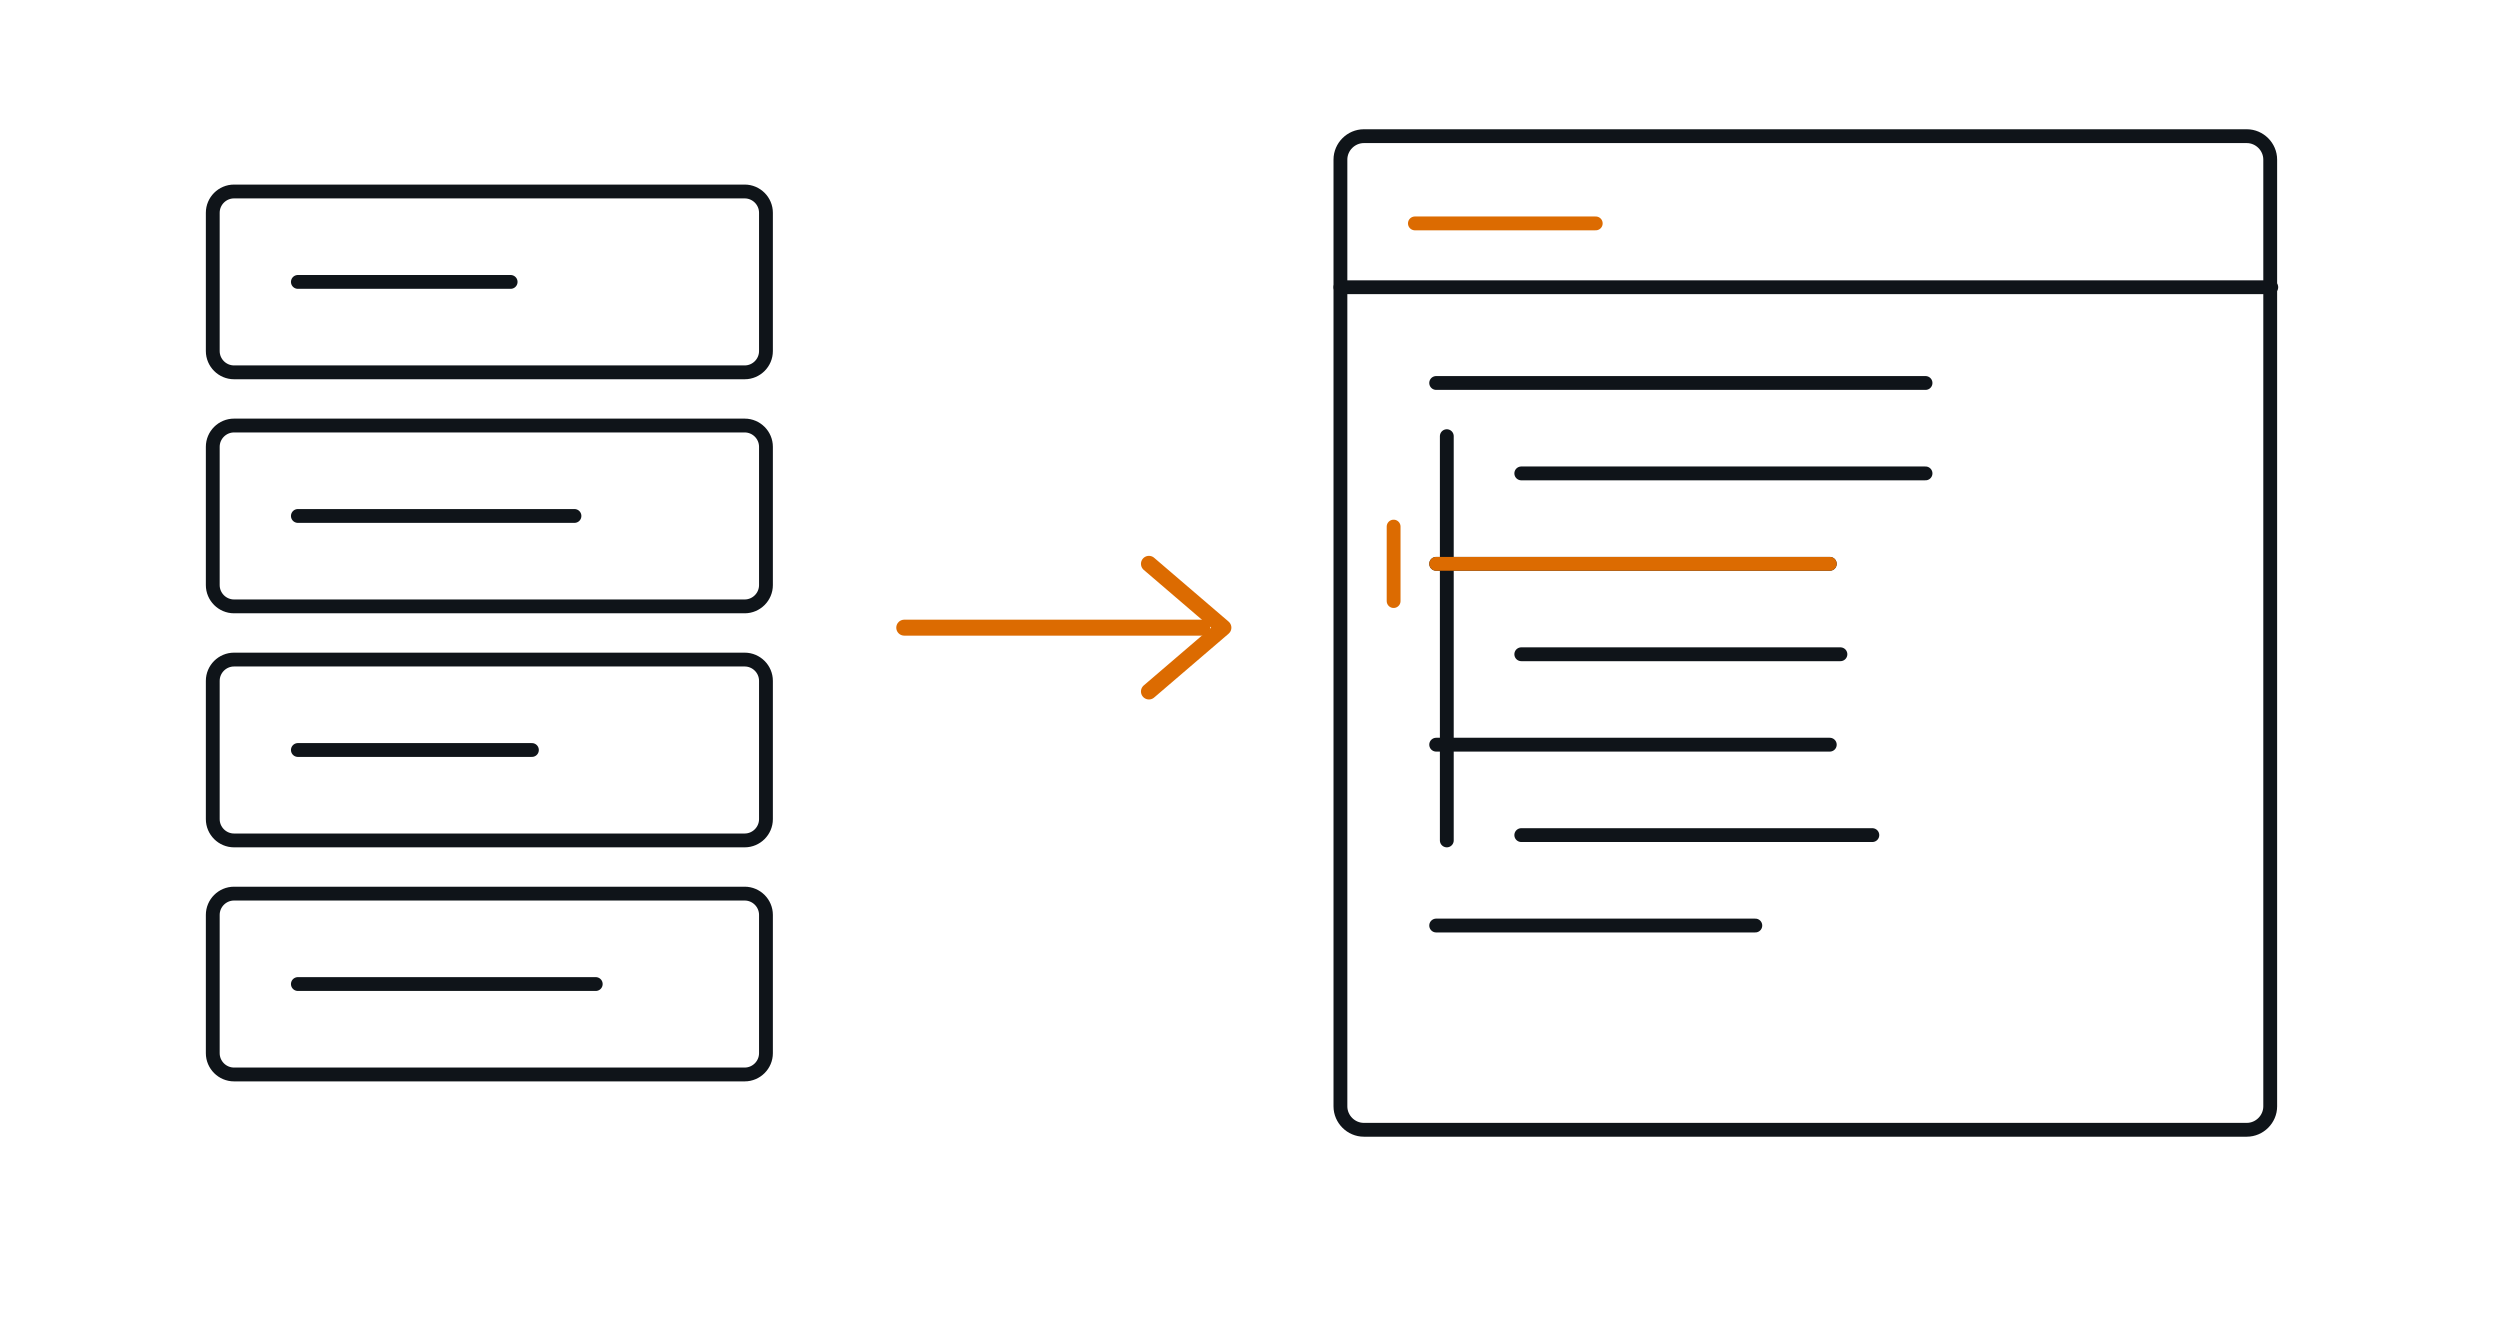
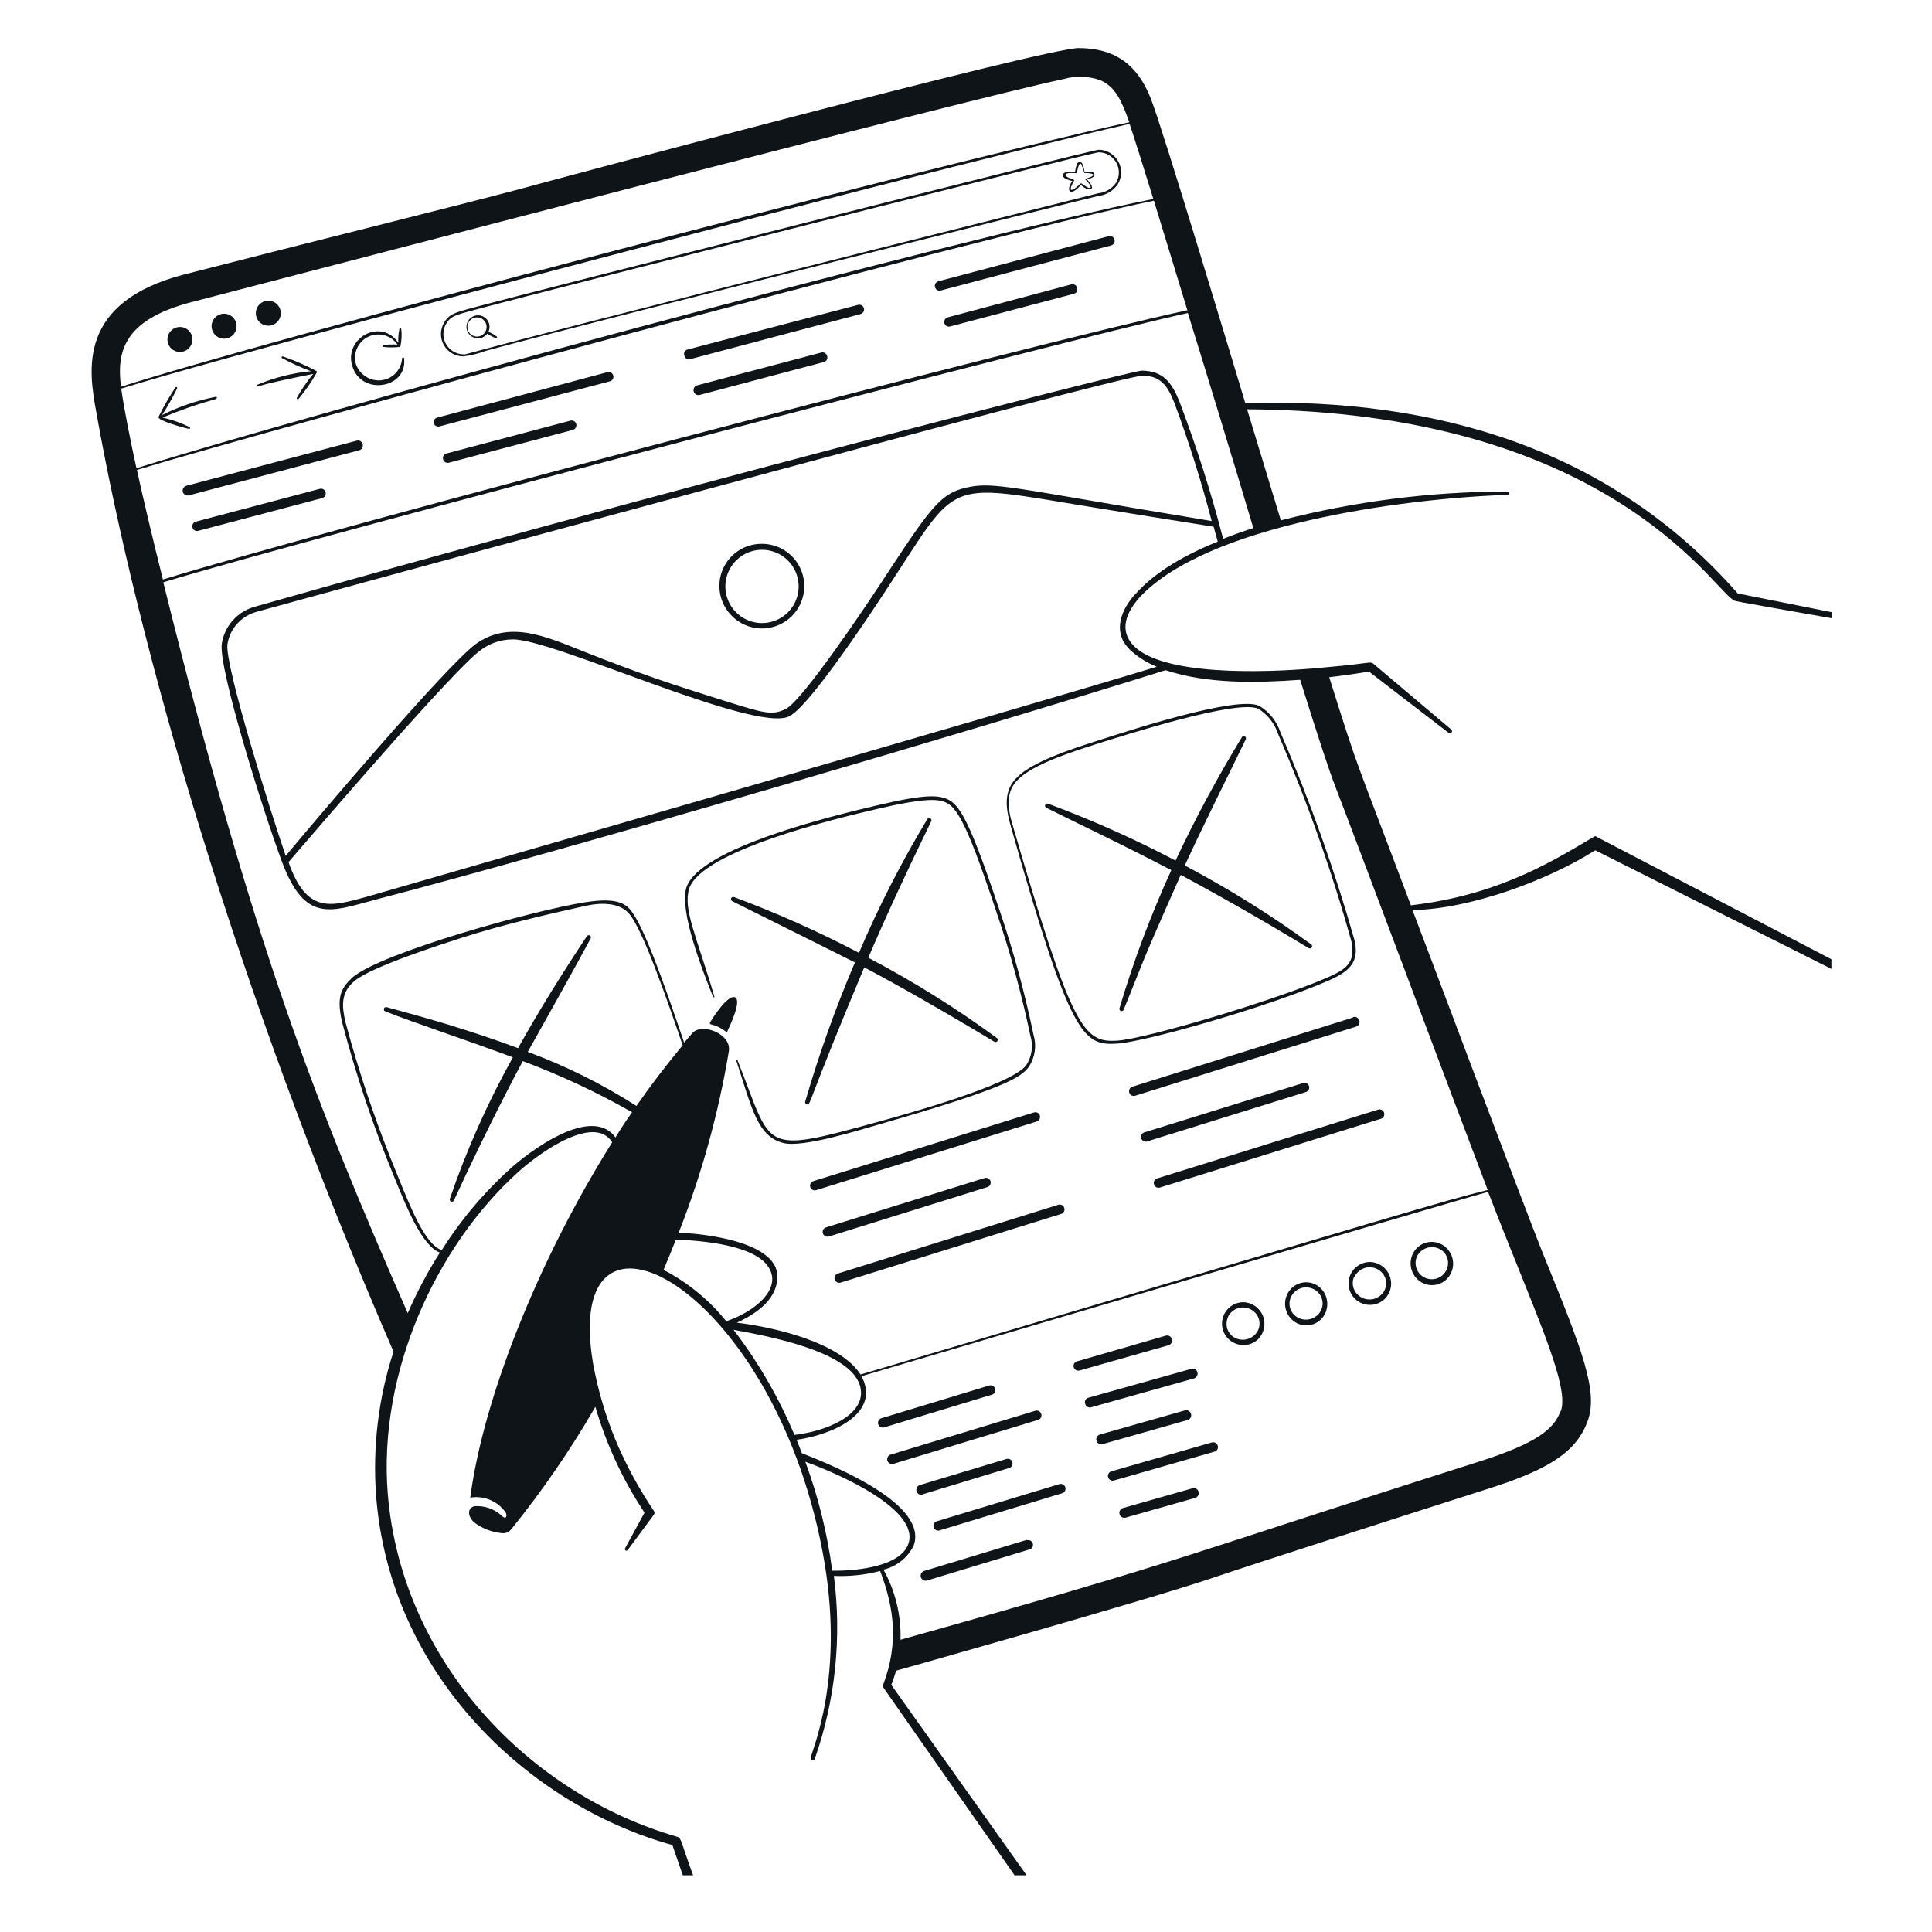
- <svg xmlns="http://www.w3.org/2000/svg" viewBox="0 0 470 250">
-   <g fill="none" stroke-linecap="round" stroke-linejoin="round">
-     <g stroke="#0f1419" stroke-width="2.6">
-       <path d="M40 40c0-2.2 1.8-4 4-4h96c2.2 0 4 1.8 4 4v26c0 2.2-1.8 4-4 4H44c-2.2 0-4-1.8-4-4Z" />
-       <path d="M40 84c0-2.2 1.8-4 4-4h96c2.2 0 4 1.8 4 4v26c0 2.2-1.8 4-4 4H44c-2.2 0-4-1.8-4-4Z" />
-       <path d="M40 128c0-2.2 1.8-4 4-4h96c2.2 0 4 1.8 4 4v26c0 2.2-1.8 4-4 4H44c-2.2 0-4-1.8-4-4Z" />
-       <path d="M40 172c0-2.2 1.8-4 4-4h96c2.2 0 4 1.8 4 4v26c0 2.2-1.8 4-4 4H44c-2.2 0-4-1.8-4-4Z" />
-       <path d="M56 53h40M56 97h52M56 141h44M56 185h56" />
-     </g>
-     <g stroke="#dc6b01" stroke-width="3">
-       <path d="M170 118h56" />
-       <path d="M216 106l14 12-14 12" />
-     </g>
-     <g stroke="#0f1419" stroke-width="2.6">
-       <path d="M252 30c0-2.4 2-4.4 4.4-4.4h166c2.4 0 4.4 2 4.4 4.4v178c0 2.4-2 4.4-4.4 4.4h-166c-2.4 0-4.4-2-4.4-4.4Z" />
-       <path d="M252 54h175" />
-       <path d="M270 72h92M270 106h74M270 140h74M270 174h60" />
-       <path d="M286 89h76M286 123h60M286 157h66" />
-       <path d="M272 82v76" />
-     </g>
-     <g stroke="#dc6b01" stroke-width="2.6">
-       <path d="M266 42h34" />
-       <path d="M270 106h74" />
-       <path d="M262 99v14" />
-     </g>
-   </g>
+ <svg xmlns="http://www.w3.org/2000/svg" width="154" height="154" viewBox="0 0 154 154" fill="none">
+   <path d="M138.125 47.802C138.224 47.917 137.649 47.802 146.013 49.281V48.798L138.516 47.304C128.482 35.859 114.592 31.681 99.261 32.126C98.111 28.293 92.707 10.364 91.741 7.88C90.668 5.12 88.835 3.833 85.976 3.833C83.286 3.833 43.816 14.411 41.516 15.047C37.155 16.22 23.671 19.562 14.687 21.877C6.132 24.092 7.075 29.55 7.666 32.808C10.962 51.359 18.78 78.732 31.367 107.738C30.174 111.408 29.701 115.273 29.972 119.122C31.03 133.517 42.153 143.897 53.597 147.07L54.425 149.477H55.245C54.241 146.725 54.31 146.503 53.988 146.411C42.16 143.015 31.996 132.421 30.907 119.045C30.141 109.409 34.74 99.383 41.279 93.442C43.233 91.679 47.411 88.843 48.799 91.051C42.758 100.686 38.489 111.678 37.484 119.375C38.012 119.286 38.553 119.347 39.047 119.55C39.542 119.754 39.969 120.091 40.282 120.524C40.451 120.754 40.382 121.207 39.999 120.823C39.711 120.557 39.373 120.352 39.004 120.22C38.635 120.088 38.243 120.033 37.852 120.057C37.78 120.065 37.711 120.088 37.647 120.123C37.584 120.159 37.529 120.207 37.484 120.264C37.247 120.593 37.484 121.084 37.799 121.352C38.452 121.844 39.23 122.142 40.045 122.211C40.175 122.221 40.305 122.2 40.425 122.149C40.545 122.099 40.651 122.02 40.734 121.92C43.226 118.839 45.474 115.568 47.457 112.138C48.327 115.132 49.648 117.975 51.374 120.57L49.826 123.414C49.817 123.428 49.812 123.444 49.809 123.46C49.806 123.477 49.807 123.493 49.811 123.509C49.815 123.525 49.822 123.54 49.832 123.554C49.842 123.567 49.854 123.578 49.868 123.587C49.882 123.595 49.898 123.601 49.914 123.604C49.93 123.606 49.947 123.605 49.963 123.601C49.979 123.598 49.994 123.59 50.007 123.581C50.021 123.571 50.032 123.559 50.04 123.545L52.126 120.731C52.154 120.688 52.168 120.637 52.168 120.586C52.168 120.534 52.154 120.483 52.126 120.44C50.921 118.657 49.894 116.759 49.059 114.775C48.253 112.814 47.654 110.774 47.273 108.689C44.721 93.573 61.5 102.373 65.548 123.591C67.495 133.709 64.613 139.688 64.613 140.179C64.616 140.216 64.632 140.251 64.657 140.278C64.682 140.306 64.716 140.324 64.753 140.33C64.79 140.336 64.827 140.33 64.86 140.312C64.893 140.295 64.919 140.266 64.934 140.232C66.586 135.548 67.111 130.54 66.468 125.614C67.709 125.669 68.952 125.537 70.155 125.223C71.328 128.29 71.596 131.057 70.423 134.223C70.397 134.27 70.384 134.322 70.384 134.376C70.384 134.43 70.397 134.482 70.423 134.529L80.871 149.477H81.829L71.044 134.299C71.191 133.931 71.319 133.554 71.427 133.172C71.427 133.172 91.358 127.569 96.608 125.791C99.989 124.641 113.894 120.172 118.624 118.669C123.576 117.098 125.653 115.687 126.542 113.304C127.431 110.92 126.105 107.585 123.077 100.142C121.475 96.194 113.112 73.857 112.591 72.546C117.19 72.462 123.384 70.17 127.155 67.778L145.982 77.23V76.463L127.148 66.644C124.265 68.315 119.766 71.327 112.461 72.163C107.815 59.798 108.482 62.029 105.953 53.98C107.01 53.858 108.076 53.704 109.126 53.536L115.465 58.411C115.5 58.439 115.545 58.453 115.589 58.449C115.634 58.444 115.675 58.422 115.703 58.388C115.732 58.353 115.745 58.309 115.741 58.264C115.737 58.22 115.715 58.179 115.68 58.15L109.456 52.892C109.218 52.7 109.141 52.892 105.746 53.183C102.051 53.559 93.688 54.011 90.729 51.795C89.196 50.6 89.525 49.09 90.836 47.618C96.202 41.838 111.755 39.738 120.118 39.446C120.139 39.451 120.16 39.452 120.18 39.447C120.201 39.443 120.22 39.434 120.236 39.421C120.253 39.408 120.266 39.391 120.275 39.373C120.284 39.354 120.289 39.333 120.289 39.312C120.289 39.291 120.284 39.271 120.275 39.252C120.266 39.233 120.253 39.217 120.236 39.204C120.22 39.191 120.201 39.182 120.18 39.178C120.16 39.173 120.139 39.173 120.118 39.178C114.039 39.185 107.984 39.958 102.097 41.478C101.208 38.565 100.295 35.568 99.406 32.624C127.776 32.793 136.354 46.667 138.125 47.802ZM15.285 24.077C24.721 21.64 77.613 7.78 84.781 6.301C85.745 6.022 86.773 6.056 87.716 6.4C88.904 6.906 89.41 8.041 90.016 9.743C73.75 13.284 20.697 27.258 9.643 30.83C9.306 28.102 9.774 25.503 15.285 24.077ZM9.666 30.976C17.064 28.676 42.275 22.038 49.803 20.068C80.396 12.004 90.024 9.881 90.039 9.873C90.476 11.184 91.135 13.269 91.932 15.86C76.808 18.849 24.476 33.038 10.877 37.323C10.486 35.545 9.873 32.555 9.666 30.991V30.976ZM10.916 37.461C20.95 34.395 77.843 18.888 91.978 15.998C92.745 18.52 93.672 21.517 94.646 24.729C82.956 27.228 25.779 42.252 12.985 46.192C12.134 42.796 11.429 39.791 10.916 37.476V37.461ZM49.059 90.667C47.35 88.306 43.118 91.051 40.888 92.967C38.69 94.917 36.778 97.167 35.208 99.651C33.928 99.191 32.854 96.585 31.705 93.734C30.047 89.741 28.654 85.644 27.535 81.469C27.228 80.127 27.182 79.092 28.255 78.195C29.566 77.076 35.154 75.283 36.802 74.754C39.945 73.742 43.486 72.914 46.698 72.201C47.971 71.925 49.328 71.956 50.086 72.768C51.213 73.949 53.26 79.943 54.417 83.316C53.145 84.849 51.911 86.451 50.73 88.153C48.006 86.41 45.102 84.966 42.068 83.845C42.835 82.496 46.07 76.693 47.082 74.807C47.105 74.767 47.111 74.718 47.099 74.673C47.087 74.628 47.057 74.589 47.016 74.566C46.976 74.543 46.928 74.536 46.882 74.549C46.837 74.561 46.798 74.59 46.775 74.631C44.652 77.828 42.904 80.664 41.294 83.546C37.5 82.143 34.395 81.246 30.831 80.281C30.786 80.265 30.737 80.268 30.695 80.289C30.652 80.31 30.62 80.347 30.605 80.392C30.589 80.436 30.593 80.485 30.613 80.528C30.634 80.57 30.671 80.603 30.716 80.618C33.161 81.584 37.492 83.002 40.88 84.282C38.87 87.888 37.187 91.667 35.852 95.573C35.843 95.614 35.849 95.656 35.868 95.693C35.888 95.729 35.919 95.758 35.958 95.774C35.996 95.789 36.039 95.791 36.078 95.778C36.118 95.765 36.152 95.739 36.174 95.704C38.971 89.632 41.309 85.255 41.67 84.581C44.68 85.704 47.595 87.067 50.385 88.659C49.925 89.287 49.481 89.97 49.059 90.667ZM52.892 101.223C53.229 100.418 53.559 99.613 53.873 98.808C55.974 98.892 60.128 99.23 61.263 101.008C62.397 102.786 60.029 104.619 57.89 105.316C56.526 103.62 54.824 102.226 52.892 101.223ZM58.442 105.991C61.332 106.527 68.1 107.769 68.599 110.674C68.997 112.867 65.701 114.116 63.325 114.377C62.069 111.385 60.436 108.567 58.465 105.991H58.442ZM66.337 125.2C65.949 122.234 65.229 119.321 64.191 116.515C66.951 117.504 73.336 120.348 72.408 123.054C71.811 124.825 68.399 125.231 66.36 125.2H66.337ZM124.388 112.491C123.882 113.855 122.617 115.005 117.911 116.5C94.102 124.058 95.489 124.074 71.78 130.704C71.838 128.753 71.369 126.823 70.423 125.116C70.944 124.993 71.432 124.755 71.849 124.419C72.267 124.084 72.605 123.659 72.838 123.177C73.942 120.003 67.027 117.044 63.923 115.841C63.608 115.013 63.547 114.898 63.493 114.768C66.123 114.392 69.411 112.997 68.997 110.613C68.942 110.291 68.827 109.982 68.66 109.701C68.66 109.701 116.623 95.512 118.616 95.006C122.234 104.389 125.17 110.437 124.411 112.491H124.388ZM90.507 47.334C88.506 49.58 89.533 50.998 89.525 51.098C89.764 51.498 90.079 51.847 90.453 52.125C90.985 52.548 91.577 52.892 92.208 53.145C80.488 56.724 29.344 71.442 29.129 71.511C26.308 72.278 24.445 72.83 22.997 68.721C26.063 65.156 36.266 53.283 38.328 51.811C39.054 51.268 39.935 50.973 40.842 50.968C44.008 50.876 60.09 58.449 62.903 57.1C64.835 56.165 71.527 45.648 71.596 45.548C76.387 38.166 75.766 38.588 86.674 40.366C89.104 40.765 92.423 41.301 96.739 41.984L97.068 43.172C94.592 44.161 92.101 45.548 90.53 47.327L90.507 47.334ZM22.774 68.223C21.463 64.39 17.922 53.053 18.129 51.359C18.221 50.752 18.488 50.185 18.896 49.726C19.304 49.268 19.837 48.937 20.429 48.775C22.966 48.062 89.234 29.949 91.051 29.949C92.5 29.949 93.059 30.715 93.611 32.118C94.759 35.204 95.752 38.346 96.585 41.531C80.488 38.879 79.238 38.35 76.969 38.879C75.061 39.324 74.21 40.412 71.067 45.188C68.714 48.821 63.915 55.874 62.635 56.51C61.531 57.046 60.941 56.862 57.683 55.843C53.513 54.532 51.236 53.796 46.376 51.872C43.448 50.707 40.597 49.442 37.944 51.32C35.53 53.076 24.683 65.923 22.774 68.223ZM99.904 42.091C99.138 42.336 98.318 42.62 97.498 42.95C96.533 39.232 95.367 35.57 94.002 31.98C93.381 30.447 92.691 29.566 91.02 29.543C90.093 29.543 50.163 39.86 20.283 48.369C19.612 48.559 19.01 48.937 18.548 49.459C18.086 49.981 17.784 50.624 17.677 51.313C17.416 53.283 20.866 64.344 22.452 68.629C24.315 73.658 26.369 72.661 29.995 71.695C44.996 67.786 77.521 58.25 92.906 53.421C96.217 54.525 100.18 54.44 103.638 54.187C104.918 58.288 105.937 61.431 106.489 62.826C107.509 65.425 116.707 89.947 118.585 94.853C114.944 95.757 113.135 96.34 68.599 109.563C66.951 107.018 61.792 105.799 58.733 105.431C60.427 104.664 62.068 103.438 61.953 101.598C61.838 99.759 58.971 99.015 58.036 98.785C56.742 98.484 55.423 98.309 54.096 98.264C55.932 93.596 57.273 88.747 58.097 83.799C58.319 82.396 55.951 81.499 55.192 82.343L54.532 83.109C52.746 77.82 51.183 73.52 50.171 72.439C49.404 71.573 47.81 71.741 46.645 71.918C42.628 72.546 30.47 75.896 28.079 77.92C27.251 78.74 26.783 79.353 27.266 81.461C28.369 85.676 29.759 89.809 31.429 93.833C32.341 96.064 33.621 99.322 35.062 99.843C34.086 101.385 33.23 102.999 32.502 104.672C25.212 88.053 20.237 75.543 13.016 46.414C24.905 42.804 85.271 26.998 94.684 24.951C95.344 27.044 98.885 38.619 99.904 42.091Z" fill="#0F1419" />
+   <path d="M58.58 79.491C58.013 79.284 56.878 81.024 56.594 81.507C56.587 81.519 56.582 81.533 56.581 81.547C56.579 81.562 56.581 81.576 56.587 81.59C56.592 81.603 56.6 81.615 56.611 81.625C56.621 81.634 56.634 81.641 56.648 81.645C57.081 81.744 57.487 81.937 57.836 82.212C57.845 82.222 57.855 82.23 57.867 82.235C57.879 82.241 57.892 82.243 57.905 82.243C57.918 82.243 57.931 82.241 57.943 82.235C57.955 82.23 57.966 82.222 57.974 82.212C58.212 81.706 59.147 79.721 58.58 79.491ZM17.171 31.635C15.694 31.924 14.263 32.412 12.916 33.084C13.362 32.4 13.764 31.688 14.12 30.953C14.126 30.936 14.127 30.918 14.121 30.9C14.115 30.883 14.103 30.869 14.087 30.86C14.072 30.851 14.053 30.847 14.035 30.85C14.018 30.853 14.001 30.863 13.99 30.877C13.486 31.633 13.032 32.421 12.633 33.237C12.502 33.513 14.779 34.142 15.078 34.188C15.094 34.188 15.11 34.183 15.123 34.173C15.136 34.164 15.146 34.151 15.151 34.136C15.156 34.12 15.156 34.104 15.151 34.089C15.146 34.073 15.137 34.06 15.124 34.05C14.434 33.71 13.705 33.453 12.955 33.283C14.337 32.701 15.755 32.209 17.201 31.812C17.339 31.727 17.301 31.612 17.171 31.635ZM25.204 29.566C24.35 29.109 23.46 28.722 22.544 28.408C22.527 28.404 22.508 28.406 22.492 28.414C22.476 28.422 22.463 28.435 22.456 28.451C22.448 28.468 22.447 28.486 22.452 28.504C22.457 28.521 22.468 28.536 22.483 28.546C23.223 28.95 23.991 29.298 24.783 29.589C23.319 29.73 21.884 30.092 20.528 30.662C20.513 30.672 20.502 30.687 20.497 30.704C20.492 30.722 20.494 30.74 20.501 30.757C20.508 30.773 20.521 30.786 20.538 30.794C20.554 30.802 20.572 30.804 20.59 30.8C21.602 30.478 23.066 30.194 24.967 29.803C24.473 30.401 24.034 31.043 23.656 31.72C23.651 31.737 23.651 31.755 23.657 31.771C23.663 31.788 23.674 31.802 23.688 31.812C23.703 31.822 23.72 31.828 23.737 31.828C23.755 31.828 23.772 31.822 23.786 31.812C24.335 31.162 24.82 30.461 25.235 29.719C25.246 29.708 25.255 29.695 25.26 29.68C25.264 29.665 25.265 29.649 25.262 29.634C25.259 29.619 25.252 29.604 25.242 29.592C25.232 29.58 25.219 29.571 25.204 29.566ZM32.05 28.554C32.026 29.003 31.84 29.429 31.528 29.753C31.215 30.077 30.796 30.277 30.348 30.317C29.917 30.351 29.488 30.239 29.128 30C28.768 29.761 28.498 29.409 28.362 28.998C28.249 28.576 28.289 28.127 28.474 27.731C28.66 27.335 28.979 27.017 29.376 26.834C29.773 26.651 30.222 26.613 30.644 26.729C31.066 26.845 31.433 27.105 31.682 27.465C31.311 27.448 30.939 27.46 30.57 27.504C30.55 27.504 30.53 27.512 30.516 27.526C30.502 27.541 30.493 27.56 30.493 27.58C30.493 27.601 30.502 27.62 30.516 27.634C30.53 27.649 30.55 27.657 30.57 27.657C30.996 27.703 31.425 27.703 31.85 27.657C31.867 27.653 31.882 27.645 31.895 27.632C31.907 27.62 31.915 27.605 31.919 27.588C32.015 27.145 32.038 26.689 31.988 26.239C31.988 26.219 31.98 26.199 31.966 26.185C31.951 26.17 31.932 26.162 31.912 26.162C31.891 26.162 31.872 26.17 31.857 26.185C31.843 26.199 31.835 26.219 31.835 26.239C31.758 26.594 31.729 26.957 31.751 27.32C30.348 25.296 27.427 26.967 28.071 29.144C28.769 31.589 32.486 30.961 32.211 28.608C32.218 28.586 32.216 28.563 32.206 28.543C32.196 28.523 32.178 28.507 32.157 28.5C32.136 28.493 32.112 28.495 32.092 28.505C32.072 28.515 32.057 28.532 32.05 28.554ZM14.342 26.063C14.145 26.063 13.953 26.121 13.789 26.23C13.625 26.34 13.497 26.496 13.422 26.678C13.346 26.86 13.326 27.06 13.365 27.253C13.403 27.447 13.498 27.624 13.638 27.764C13.777 27.903 13.954 27.998 14.148 28.037C14.341 28.075 14.541 28.055 14.724 27.98C14.906 27.904 15.061 27.777 15.171 27.613C15.28 27.449 15.339 27.256 15.339 27.059C15.339 26.795 15.234 26.541 15.047 26.354C14.86 26.168 14.607 26.063 14.342 26.063ZM17.861 25.005C17.664 25.005 17.471 25.063 17.307 25.173C17.143 25.282 17.015 25.438 16.94 25.62C16.865 25.802 16.845 26.002 16.883 26.196C16.922 26.389 17.017 26.567 17.156 26.706C17.295 26.845 17.473 26.94 17.666 26.979C17.86 27.017 18.06 26.997 18.242 26.922C18.424 26.846 18.58 26.719 18.689 26.555C18.799 26.391 18.857 26.198 18.857 26.001C18.857 25.737 18.752 25.483 18.565 25.297C18.378 25.11 18.125 25.005 17.861 25.005ZM21.387 23.97C21.19 23.97 20.997 24.028 20.833 24.138C20.669 24.247 20.542 24.403 20.466 24.585C20.391 24.767 20.371 24.968 20.41 25.161C20.448 25.354 20.543 25.532 20.682 25.671C20.822 25.81 20.999 25.905 21.192 25.944C21.386 25.982 21.586 25.962 21.768 25.887C21.95 25.812 22.106 25.684 22.215 25.52C22.325 25.356 22.383 25.163 22.383 24.966C22.383 24.702 22.278 24.449 22.091 24.262C21.905 24.075 21.651 23.97 21.387 23.97ZM87.594 11.935C86.996 11.935 42.421 23.265 38.703 24.261C36.404 24.882 35.875 24.928 35.415 25.695C35.247 25.965 35.156 26.276 35.149 26.595C35.143 26.913 35.222 27.227 35.379 27.505C35.536 27.782 35.764 28.012 36.04 28.171C36.316 28.33 36.629 28.412 36.948 28.408C37.55 28.331 38.142 28.184 38.711 27.971C48.5 25.296 87.096 15.707 87.571 15.614C87.879 15.578 88.175 15.476 88.439 15.314C88.704 15.153 88.931 14.936 89.104 14.679C89.268 14.408 89.358 14.098 89.364 13.78C89.371 13.463 89.293 13.15 89.14 12.872C88.987 12.594 88.764 12.361 88.493 12.196C88.221 12.032 87.911 11.942 87.594 11.935ZM88.966 14.564C88.801 14.799 88.588 14.996 88.341 15.141C88.093 15.287 87.818 15.377 87.532 15.408C31.728 29.382 37.477 28.247 36.94 28.247C36.656 28.243 36.377 28.163 36.133 28.017C35.889 27.872 35.687 27.664 35.548 27.416C35.409 27.167 35.338 26.887 35.341 26.602C35.345 26.318 35.423 26.039 35.568 25.794C35.974 25.135 36.334 25.104 38.734 24.46C43.026 23.303 87.026 12.142 87.571 12.142C87.855 12.141 88.133 12.215 88.379 12.357C88.625 12.498 88.829 12.702 88.971 12.948C89.113 13.194 89.187 13.473 89.186 13.757C89.185 14.041 89.109 14.319 88.966 14.564Z" fill="#0F1419" />
+   <path d="M39.6 26.829C39.396 26.672 39.172 26.543 38.933 26.446C39.034 26.233 39.05 25.988 38.976 25.764C38.902 25.54 38.745 25.352 38.536 25.241C38.328 25.129 38.085 25.102 37.857 25.165C37.63 25.228 37.435 25.376 37.313 25.578C37.192 25.781 37.153 26.022 37.204 26.253C37.256 26.483 37.395 26.685 37.591 26.816C37.787 26.948 38.027 26.998 38.259 26.958C38.492 26.917 38.7 26.789 38.841 26.599C39.057 26.744 39.288 26.865 39.531 26.959C39.547 26.963 39.564 26.961 39.579 26.954C39.594 26.947 39.607 26.935 39.615 26.92C39.622 26.906 39.625 26.889 39.623 26.872C39.62 26.856 39.612 26.841 39.6 26.829ZM38.067 26.829C37.914 26.838 37.761 26.801 37.629 26.723C37.497 26.645 37.392 26.528 37.327 26.389C37.262 26.25 37.24 26.095 37.264 25.943C37.288 25.792 37.357 25.651 37.462 25.539C37.567 25.427 37.704 25.349 37.854 25.316C38.003 25.282 38.16 25.295 38.303 25.351C38.445 25.407 38.568 25.506 38.654 25.632C38.741 25.759 38.787 25.909 38.787 26.063C38.788 26.255 38.717 26.44 38.588 26.582C38.459 26.724 38.281 26.812 38.09 26.829H38.067ZM86.451 13.706C86.29 12.64 85.915 12.725 85.769 13.307C85.734 13.438 85.708 13.571 85.693 13.706C85.44 13.706 84.872 13.637 84.75 13.867C84.627 14.097 84.88 14.219 85.072 14.304C85.202 14.36 85.338 14.401 85.478 14.426C85.302 14.664 85.079 15.116 85.309 15.262C85.539 15.408 85.969 14.955 86.16 14.748C86.359 14.917 86.75 15.201 86.973 15.063C87.195 14.925 86.842 14.511 86.643 14.296C86.904 14.242 87.295 14.12 87.233 13.867C87.172 13.614 86.689 13.683 86.451 13.706ZM86.536 14.242C86.49 14.242 86.474 14.281 86.536 14.327C86.597 14.373 87.034 14.856 86.919 14.963C86.804 15.07 86.375 14.741 86.214 14.626C86.203 14.618 86.189 14.614 86.175 14.614C86.162 14.614 86.148 14.618 86.137 14.626C85.884 14.871 85.493 15.208 85.371 15.116C85.248 15.024 85.585 14.48 85.616 14.396C85.623 14.389 85.627 14.379 85.627 14.369C85.627 14.359 85.623 14.349 85.616 14.342C85.478 14.288 84.895 14.112 84.934 13.921C84.972 13.729 85.7 13.798 85.785 13.806C85.869 13.813 85.846 13.767 85.853 13.706C85.999 12.939 86.129 12.993 86.191 13.1C86.285 13.312 86.364 13.53 86.428 13.752V13.79C86.428 13.79 87.088 13.79 87.134 13.921C87.18 14.051 86.72 14.204 86.536 14.242ZM56.939 79.422C55.498 74.547 54.425 72.477 54.939 70.814C55.966 67.832 66.437 65.287 69.925 64.482C71.113 64.206 73.803 63.578 74.945 63.823C76.088 64.068 76.778 64.735 79.407 72.638C80.516 75.881 81.424 79.188 82.128 82.542C82.251 82.937 82.285 83.354 82.228 83.763C82.171 84.173 82.025 84.564 81.799 84.911C80.587 86.52 71.902 88.897 69.955 89.433C60.488 92.032 61.631 91.641 58.802 84.55C58.802 84.536 58.796 84.522 58.786 84.512C58.776 84.502 58.763 84.497 58.748 84.497C58.734 84.497 58.721 84.502 58.71 84.512C58.7 84.522 58.695 84.536 58.695 84.55C59.937 88.383 60.389 90.583 62.428 91.104C63.961 91.511 68.399 90.1 70.024 89.64C80.242 86.704 81.354 85.884 82.005 85.041C82.251 84.667 82.412 84.245 82.477 83.802C82.541 83.36 82.509 82.909 82.381 82.481C81.68 79.106 80.772 75.778 79.66 72.516C77.015 64.62 76.341 63.831 74.999 63.539C73.834 63.286 71.488 63.831 69.871 64.206C66.383 65.026 55.843 67.564 54.724 70.707C54.103 72.569 56.019 77.414 56.824 79.422C56.855 79.529 56.962 79.491 56.939 79.422ZM89.042 83.186C91.242 83.056 101.047 80.281 105.906 78.157C107.547 77.437 108.367 76.709 107.976 74.969C106.373 69.321 104.401 63.785 102.074 58.396C101.782 57.506 101.181 56.75 100.38 56.265C98.617 55.422 90.07 58.204 87.226 59.124C85.424 59.706 82.343 60.695 81.093 61.937C79.989 62.995 80.143 64.344 80.557 65.816C85.363 82.787 86.352 83.339 89.042 83.186ZM81.193 62.09C82.442 60.887 85.516 59.913 87.272 59.346C89.709 58.58 98.632 55.72 100.303 56.495C101.051 56.962 101.61 57.679 101.882 58.518C104.2 63.889 106.152 69.411 107.723 75.045C108.037 76.716 107.378 77.23 105.822 77.912C101.706 79.713 91.388 82.795 89.065 82.948C86.398 83.117 85.486 82.182 80.725 65.793C80.296 64.39 80.143 63.072 81.193 62.09ZM28.899 35.399C28.888 35.351 28.868 35.305 28.839 35.265C28.81 35.225 28.774 35.191 28.731 35.165C28.689 35.139 28.642 35.122 28.593 35.115C28.544 35.108 28.494 35.111 28.447 35.123L14.856 38.718C14.754 38.745 14.667 38.81 14.614 38.901C14.561 38.992 14.546 39.1 14.572 39.201C14.598 39.303 14.664 39.39 14.755 39.443C14.845 39.496 14.953 39.511 15.055 39.485L28.638 35.89C28.689 35.877 28.736 35.853 28.777 35.821C28.819 35.789 28.852 35.748 28.877 35.702C28.901 35.656 28.916 35.605 28.92 35.553C28.924 35.501 28.916 35.448 28.899 35.399ZM25.948 39.232C25.936 39.184 25.915 39.14 25.886 39.1C25.857 39.061 25.82 39.028 25.778 39.003C25.736 38.978 25.689 38.961 25.641 38.955C25.592 38.948 25.543 38.951 25.495 38.964L15.607 41.578C15.558 41.591 15.512 41.614 15.473 41.645C15.433 41.676 15.4 41.715 15.375 41.76C15.351 41.804 15.336 41.853 15.331 41.903C15.326 41.954 15.331 42.005 15.346 42.053C15.358 42.1 15.379 42.145 15.408 42.184C15.437 42.223 15.474 42.256 15.517 42.28C15.559 42.304 15.606 42.32 15.654 42.326C15.703 42.331 15.752 42.327 15.799 42.313L25.687 39.7C25.735 39.686 25.78 39.664 25.819 39.633C25.858 39.602 25.891 39.564 25.915 39.52C25.939 39.477 25.955 39.429 25.96 39.379C25.966 39.33 25.962 39.28 25.948 39.232ZM34.571 33.728C34.598 33.823 34.662 33.904 34.748 33.953C34.834 34.002 34.936 34.015 35.031 33.989L48.615 30.394C48.662 30.381 48.707 30.359 48.747 30.329C48.786 30.299 48.819 30.262 48.844 30.219C48.869 30.177 48.885 30.129 48.892 30.08C48.898 30.031 48.895 29.982 48.883 29.934C48.87 29.886 48.848 29.841 48.819 29.802C48.788 29.762 48.751 29.729 48.708 29.704C48.666 29.679 48.618 29.663 48.569 29.657C48.521 29.65 48.471 29.653 48.423 29.665L34.84 33.291C34.748 33.316 34.669 33.376 34.619 33.457C34.57 33.538 34.552 33.635 34.571 33.728ZM45.932 33.797C45.905 33.702 45.842 33.62 45.756 33.57C45.67 33.52 45.568 33.505 45.472 33.529L35.583 36.15C35.535 36.163 35.489 36.185 35.449 36.215C35.41 36.246 35.376 36.284 35.352 36.328C35.328 36.372 35.312 36.42 35.307 36.47C35.302 36.52 35.307 36.57 35.323 36.618C35.348 36.713 35.409 36.794 35.494 36.844C35.578 36.895 35.679 36.91 35.775 36.886L45.671 34.265C45.767 34.236 45.848 34.171 45.897 34.084C45.945 33.997 45.958 33.894 45.932 33.797ZM54.555 28.362C54.567 28.41 54.588 28.455 54.617 28.494C54.646 28.533 54.683 28.567 54.725 28.591C54.767 28.616 54.814 28.633 54.862 28.64C54.911 28.646 54.96 28.643 55.008 28.631L68.591 25.035C68.64 25.022 68.686 24.999 68.726 24.968C68.766 24.937 68.799 24.898 68.824 24.854C68.849 24.81 68.865 24.761 68.871 24.71C68.877 24.66 68.873 24.609 68.859 24.56C68.831 24.466 68.767 24.386 68.681 24.338C68.596 24.289 68.495 24.276 68.399 24.3L54.816 27.856C54.763 27.868 54.713 27.891 54.669 27.924C54.626 27.957 54.591 27.999 54.566 28.048C54.541 28.096 54.527 28.149 54.525 28.204C54.523 28.258 54.534 28.312 54.555 28.362ZM65.923 28.362C65.896 28.267 65.833 28.186 65.747 28.137C65.661 28.088 65.559 28.076 65.463 28.102L55.575 30.716C55.473 30.742 55.386 30.808 55.333 30.898C55.28 30.989 55.265 31.097 55.291 31.198C55.318 31.3 55.383 31.387 55.474 31.44C55.565 31.494 55.672 31.509 55.774 31.482L65.663 28.86C65.715 28.849 65.764 28.826 65.806 28.793C65.849 28.761 65.884 28.719 65.909 28.672C65.933 28.625 65.948 28.572 65.95 28.519C65.953 28.465 65.944 28.412 65.923 28.362ZM74.532 22.897C74.544 22.944 74.566 22.988 74.595 23.026C74.625 23.065 74.662 23.097 74.704 23.121C74.746 23.145 74.792 23.161 74.84 23.167C74.888 23.174 74.937 23.17 74.984 23.157L88.575 19.562C88.623 19.549 88.668 19.526 88.707 19.496C88.746 19.465 88.779 19.427 88.803 19.383C88.827 19.34 88.843 19.292 88.848 19.242C88.854 19.193 88.849 19.142 88.835 19.095C88.823 19.047 88.801 19.002 88.771 18.962C88.741 18.923 88.704 18.89 88.661 18.865C88.618 18.84 88.571 18.824 88.522 18.817C88.473 18.811 88.423 18.814 88.376 18.826L74.792 22.422C74.695 22.45 74.612 22.516 74.564 22.605C74.515 22.694 74.503 22.799 74.532 22.897ZM85.853 22.935C85.842 22.887 85.821 22.843 85.792 22.803C85.763 22.764 85.726 22.731 85.684 22.706C85.642 22.681 85.595 22.665 85.546 22.658C85.498 22.651 85.449 22.654 85.401 22.667L75.543 25.296C75.496 25.309 75.451 25.331 75.411 25.36C75.372 25.39 75.339 25.428 75.314 25.471C75.289 25.513 75.273 25.56 75.266 25.609C75.26 25.658 75.263 25.708 75.275 25.756C75.288 25.804 75.31 25.849 75.34 25.888C75.37 25.927 75.407 25.96 75.45 25.985C75.492 26.01 75.54 26.027 75.588 26.033C75.637 26.04 75.687 26.037 75.735 26.024L85.624 23.41C85.67 23.395 85.713 23.37 85.751 23.338C85.787 23.305 85.818 23.266 85.839 23.221C85.861 23.177 85.873 23.129 85.875 23.08C85.878 23.03 85.87 22.981 85.853 22.935ZM82.887 88.92C82.872 88.872 82.848 88.828 82.816 88.79C82.784 88.752 82.745 88.721 82.701 88.698C82.656 88.675 82.608 88.661 82.558 88.657C82.509 88.653 82.459 88.659 82.412 88.674L64.835 94.148C64.787 94.162 64.743 94.186 64.705 94.218C64.667 94.249 64.636 94.288 64.612 94.332C64.589 94.376 64.575 94.423 64.57 94.473C64.566 94.522 64.571 94.572 64.586 94.619C64.6 94.666 64.624 94.71 64.656 94.748C64.687 94.787 64.726 94.818 64.77 94.841C64.814 94.864 64.861 94.879 64.911 94.883C64.96 94.888 65.01 94.883 65.057 94.868L82.634 89.395C82.73 89.365 82.811 89.298 82.858 89.209C82.905 89.12 82.916 89.016 82.887 88.92ZM78.955 94.148C78.94 94.1 78.916 94.056 78.884 94.018C78.852 93.98 78.812 93.948 78.768 93.926C78.724 93.903 78.676 93.889 78.626 93.885C78.576 93.881 78.527 93.887 78.479 93.902L65.839 97.835C65.791 97.85 65.747 97.874 65.709 97.906C65.671 97.938 65.64 97.977 65.617 98.021C65.594 98.065 65.58 98.114 65.576 98.163C65.572 98.213 65.578 98.263 65.594 98.31C65.624 98.406 65.69 98.487 65.779 98.534C65.868 98.581 65.972 98.592 66.069 98.563L78.702 94.623C78.798 94.593 78.878 94.526 78.926 94.437C78.973 94.348 78.983 94.244 78.955 94.148ZM84.359 96.033L66.782 101.514C66.734 101.529 66.691 101.554 66.653 101.586C66.615 101.618 66.584 101.657 66.561 101.701C66.538 101.745 66.524 101.793 66.52 101.843C66.516 101.892 66.521 101.942 66.537 101.989C66.552 102.037 66.576 102.081 66.608 102.119C66.64 102.156 66.679 102.188 66.723 102.21C66.767 102.233 66.816 102.247 66.865 102.251C66.915 102.255 66.964 102.25 67.012 102.235L84.589 96.761C84.636 96.747 84.68 96.723 84.719 96.691C84.757 96.659 84.788 96.619 84.811 96.575C84.834 96.531 84.847 96.483 84.851 96.433C84.855 96.383 84.85 96.334 84.834 96.286C84.804 96.19 84.737 96.11 84.648 96.062C84.559 96.015 84.455 96.004 84.359 96.033ZM107.838 81.109L90.261 86.62C90.214 86.635 90.17 86.658 90.132 86.69C90.094 86.722 90.062 86.76 90.039 86.804C90.016 86.848 90.002 86.896 89.997 86.945C89.992 86.995 89.998 87.044 90.012 87.091C90.027 87.139 90.05 87.183 90.082 87.221C90.114 87.259 90.152 87.291 90.196 87.314C90.24 87.337 90.288 87.351 90.337 87.356C90.386 87.36 90.436 87.355 90.484 87.341L108.083 81.837C108.185 81.807 108.271 81.739 108.322 81.646C108.373 81.553 108.385 81.444 108.356 81.342C108.326 81.241 108.257 81.155 108.165 81.104C108.072 81.053 107.963 81.041 107.861 81.07L107.838 81.109ZM104.343 86.574C104.329 86.527 104.305 86.483 104.274 86.445C104.243 86.407 104.204 86.375 104.161 86.353C104.117 86.33 104.069 86.316 104.02 86.312C103.971 86.308 103.922 86.313 103.875 86.329L91.219 90.261C91.123 90.291 91.043 90.358 90.995 90.447C90.948 90.536 90.938 90.64 90.966 90.737C90.981 90.784 91.005 90.828 91.037 90.866C91.069 90.904 91.109 90.936 91.153 90.959C91.197 90.981 91.245 90.995 91.295 90.999C91.344 91.003 91.394 90.997 91.442 90.982L104.082 87.049C104.131 87.036 104.177 87.013 104.217 86.982C104.256 86.951 104.289 86.912 104.314 86.867C104.338 86.823 104.353 86.774 104.358 86.724C104.363 86.673 104.358 86.622 104.343 86.574ZM91.986 94.408C92 94.456 92.023 94.5 92.054 94.538C92.085 94.576 92.124 94.608 92.167 94.632C92.211 94.655 92.258 94.67 92.308 94.675C92.357 94.68 92.406 94.675 92.454 94.661L110.031 89.188C110.084 89.178 110.134 89.157 110.179 89.127C110.223 89.096 110.261 89.056 110.289 89.01C110.317 88.964 110.335 88.912 110.342 88.859C110.349 88.805 110.344 88.751 110.328 88.699C110.313 88.647 110.286 88.6 110.25 88.559C110.215 88.518 110.171 88.485 110.122 88.463C110.073 88.44 110.02 88.428 109.965 88.428C109.911 88.427 109.858 88.438 109.808 88.46L92.231 93.933C92.184 93.948 92.14 93.972 92.102 94.004C92.063 94.036 92.032 94.075 92.009 94.119C91.986 94.163 91.973 94.212 91.969 94.261C91.965 94.311 91.971 94.361 91.986 94.408ZM70.522 113.764L79.108 111.157C79.194 111.12 79.263 111.052 79.302 110.966C79.342 110.881 79.348 110.784 79.321 110.694C79.293 110.604 79.234 110.528 79.154 110.479C79.073 110.43 78.978 110.412 78.886 110.429L70.3 113.035C70.247 113.045 70.197 113.066 70.152 113.097C70.107 113.127 70.07 113.167 70.042 113.213C70.013 113.259 69.996 113.311 69.989 113.365C69.982 113.418 69.987 113.473 70.002 113.524C70.018 113.576 70.045 113.624 70.08 113.665C70.116 113.705 70.16 113.738 70.209 113.761C70.258 113.783 70.311 113.795 70.365 113.796C70.419 113.796 70.473 113.785 70.522 113.764ZM70.737 116.431C70.767 116.527 70.834 116.608 70.923 116.655C71.012 116.703 71.116 116.713 71.212 116.684L82.787 113.166C82.872 113.128 82.939 113.06 82.978 112.976C83.016 112.892 83.023 112.797 82.997 112.708C82.971 112.62 82.913 112.543 82.835 112.493C82.757 112.444 82.664 112.424 82.573 112.437L70.967 115.956C70.875 115.991 70.8 116.059 70.757 116.148C70.715 116.236 70.707 116.338 70.737 116.431ZM73.589 119.099L80.442 117.014C80.49 117.001 80.534 116.978 80.573 116.947C80.612 116.916 80.644 116.878 80.668 116.834C80.692 116.79 80.706 116.742 80.711 116.693C80.715 116.643 80.71 116.593 80.695 116.546C80.681 116.499 80.657 116.455 80.626 116.416C80.595 116.378 80.557 116.346 80.513 116.323C80.47 116.299 80.422 116.285 80.373 116.279C80.324 116.274 80.274 116.279 80.227 116.293L73.328 118.371C73.278 118.385 73.231 118.41 73.19 118.442C73.149 118.475 73.115 118.516 73.09 118.561C73.064 118.607 73.048 118.658 73.043 118.71C73.037 118.762 73.041 118.815 73.056 118.865C73.071 118.915 73.095 118.962 73.128 119.003C73.16 119.044 73.201 119.078 73.247 119.103C73.293 119.129 73.343 119.145 73.395 119.15C73.447 119.156 73.5 119.152 73.55 119.137L73.589 119.099ZM74.417 121.736C74.447 121.832 74.513 121.912 74.602 121.96C74.691 122.007 74.795 122.017 74.892 121.989L84.704 119.014C84.79 118.977 84.859 118.909 84.898 118.823C84.938 118.738 84.944 118.641 84.917 118.551C84.889 118.462 84.83 118.385 84.749 118.336C84.669 118.287 84.574 118.269 84.481 118.286L74.67 121.26C74.573 121.291 74.493 121.357 74.446 121.446C74.398 121.535 74.388 121.639 74.417 121.736ZM81.852 122.74L73.673 125.216C73.623 125.23 73.576 125.255 73.535 125.288C73.494 125.32 73.46 125.361 73.435 125.407C73.409 125.453 73.393 125.503 73.388 125.555C73.382 125.607 73.386 125.66 73.401 125.71C73.415 125.761 73.44 125.808 73.473 125.849C73.505 125.889 73.546 125.923 73.592 125.949C73.638 125.974 73.688 125.99 73.74 125.996C73.792 126.002 73.845 125.997 73.895 125.982L82.075 123.499C82.17 123.469 82.25 123.403 82.297 123.315C82.343 123.226 82.353 123.123 82.324 123.027C82.294 122.932 82.228 122.852 82.139 122.805C82.051 122.758 81.948 122.749 81.852 122.778V122.74ZM86.061 109.241L93.136 107.233C93.237 107.205 93.324 107.138 93.376 107.047C93.429 106.956 93.443 106.847 93.416 106.746C93.388 106.644 93.321 106.558 93.23 106.505C93.139 106.453 93.031 106.439 92.929 106.466L85.853 108.513C85.805 108.525 85.759 108.547 85.719 108.578C85.679 108.608 85.645 108.646 85.621 108.69C85.596 108.733 85.579 108.782 85.573 108.831C85.567 108.881 85.571 108.932 85.585 108.98C85.615 109.077 85.682 109.158 85.77 109.206C85.859 109.255 85.963 109.267 86.061 109.241ZM86.505 111.916C86.518 111.964 86.541 112.009 86.572 112.048C86.603 112.088 86.641 112.12 86.684 112.144C86.728 112.169 86.776 112.184 86.825 112.19C86.875 112.195 86.925 112.191 86.973 112.177L95.167 109.877C95.269 109.85 95.355 109.783 95.408 109.692C95.46 109.6 95.474 109.492 95.447 109.39C95.419 109.289 95.353 109.202 95.261 109.15C95.17 109.097 95.062 109.083 94.96 109.111L86.766 111.41C86.713 111.422 86.662 111.445 86.619 111.478C86.576 111.511 86.541 111.553 86.516 111.602C86.491 111.65 86.477 111.703 86.475 111.758C86.473 111.812 86.484 111.866 86.505 111.916ZM94.93 112.683C94.899 112.586 94.833 112.505 94.744 112.457C94.656 112.408 94.552 112.396 94.454 112.422L87.678 114.346C87.628 114.36 87.58 114.383 87.539 114.415C87.498 114.447 87.463 114.486 87.437 114.532C87.385 114.623 87.371 114.731 87.398 114.833C87.426 114.935 87.492 115.021 87.584 115.074C87.675 115.126 87.783 115.14 87.885 115.113L94.669 113.189C94.72 113.174 94.768 113.149 94.809 113.115C94.85 113.081 94.884 113.039 94.908 112.992C94.933 112.945 94.947 112.893 94.951 112.84C94.954 112.786 94.947 112.733 94.93 112.683ZM88.329 117.75C88.343 117.798 88.365 117.843 88.396 117.882C88.427 117.921 88.465 117.954 88.509 117.978C88.552 118.002 88.6 118.018 88.65 118.023C88.699 118.029 88.749 118.024 88.797 118.01L96.808 115.711C96.856 115.698 96.902 115.676 96.942 115.646C96.981 115.615 97.014 115.577 97.039 115.533C97.063 115.489 97.078 115.441 97.083 115.391C97.088 115.341 97.083 115.291 97.068 115.243C97.055 115.193 97.032 115.147 97 115.106C96.968 115.066 96.929 115.032 96.883 115.008C96.838 114.983 96.788 114.969 96.737 114.964C96.686 114.96 96.634 114.966 96.585 114.982L88.575 117.282C88.482 117.314 88.404 117.38 88.359 117.467C88.313 117.554 88.303 117.655 88.329 117.75ZM95.052 118.631L89.518 120.203C89.416 120.23 89.329 120.297 89.277 120.388C89.225 120.479 89.21 120.588 89.238 120.689C89.265 120.791 89.332 120.878 89.423 120.93C89.515 120.983 89.623 120.997 89.725 120.969L95.259 119.398C95.361 119.37 95.447 119.304 95.5 119.212C95.552 119.121 95.566 119.013 95.539 118.911C95.511 118.809 95.445 118.723 95.353 118.67C95.262 118.618 95.154 118.604 95.052 118.631ZM58.357 49.113C58.751 49.504 59.234 49.792 59.766 49.952C60.297 50.111 60.859 50.137 61.403 50.027C61.947 49.917 62.455 49.675 62.883 49.322C63.31 48.969 63.645 48.516 63.855 48.003C64.066 47.49 64.147 46.933 64.091 46.381C64.035 45.829 63.844 45.3 63.535 44.839C63.225 44.379 62.807 44.002 62.317 43.742C61.827 43.482 61.281 43.347 60.726 43.348C60.056 43.343 59.399 43.538 58.84 43.909C58.282 44.28 57.847 44.809 57.593 45.43C57.338 46.05 57.274 46.732 57.411 47.388C57.547 48.045 57.877 48.645 58.357 49.113ZM58.687 44.667C59.028 44.33 59.447 44.082 59.906 43.945C60.366 43.808 60.852 43.787 61.322 43.882C61.792 43.978 62.231 44.188 62.601 44.493C62.97 44.798 63.259 45.19 63.441 45.634C63.623 46.077 63.694 46.559 63.646 47.036C63.598 47.513 63.433 47.971 63.166 48.369C62.9 48.768 62.539 49.094 62.116 49.32C61.693 49.546 61.221 49.664 60.741 49.665C60.162 49.665 59.596 49.493 59.115 49.171C58.633 48.848 58.259 48.39 58.039 47.855C57.818 47.319 57.763 46.73 57.878 46.162C57.993 45.594 58.275 45.074 58.687 44.667Z" fill="#0F1419" />
+   <path d="M73.911 65.302C71.852 68.721 70.033 72.278 68.468 75.95C65.243 74.26 61.915 72.775 58.503 71.504C58.461 71.491 58.416 71.494 58.376 71.51C58.335 71.527 58.302 71.557 58.281 71.596C58.262 71.639 58.26 71.687 58.276 71.731C58.292 71.775 58.324 71.812 58.365 71.833C62.305 73.788 68.146 76.716 68.146 76.716C66.604 80.331 65.28 84.035 64.183 87.808C64.176 87.834 64.175 87.862 64.18 87.888C64.186 87.914 64.197 87.939 64.213 87.961C64.229 87.982 64.25 88 64.275 88.012C64.299 88.024 64.325 88.03 64.352 88.031C64.643 88.031 64.306 88.031 68.89 77.107C71.251 78.349 75.022 80.48 79.254 83.033C79.293 83.059 79.342 83.069 79.389 83.059C79.435 83.05 79.476 83.022 79.503 82.983C79.529 82.943 79.539 82.895 79.529 82.848C79.52 82.801 79.493 82.76 79.453 82.734C76.202 80.352 72.779 78.215 69.212 76.341C70.561 73.182 72.201 69.626 74.225 65.471C74.248 65.429 74.252 65.38 74.239 65.335C74.225 65.29 74.194 65.252 74.152 65.23C74.111 65.207 74.062 65.202 74.016 65.216C73.971 65.23 73.933 65.261 73.911 65.302ZM83.401 64.39C86.467 65.923 88.345 66.759 93.366 69.357C91.734 72.926 90.354 76.604 89.234 80.365C89.22 80.41 89.224 80.458 89.246 80.5C89.267 80.542 89.305 80.573 89.349 80.587C89.394 80.602 89.442 80.597 89.484 80.576C89.526 80.554 89.557 80.517 89.572 80.472C91.166 76.594 90.568 77.72 94.117 69.741C97.183 71.381 100.64 73.351 104.312 75.574C104.352 75.6 104.4 75.61 104.447 75.601C104.494 75.591 104.535 75.564 104.561 75.524C104.588 75.485 104.597 75.436 104.588 75.389C104.579 75.343 104.551 75.302 104.512 75.275C101.31 72.94 97.944 70.84 94.439 68.989C96.064 65.471 97.866 61.899 99.307 58.917C99.323 58.877 99.323 58.833 99.309 58.792C99.294 58.752 99.266 58.718 99.228 58.697C99.19 58.676 99.146 58.67 99.104 58.68C99.062 58.689 99.025 58.713 99 58.748C97.057 61.933 95.288 65.221 93.703 68.598C90.421 66.873 87.031 65.359 83.554 64.068C83.511 64.048 83.462 64.045 83.418 64.061C83.373 64.077 83.337 64.11 83.317 64.153C83.296 64.195 83.294 64.244 83.309 64.289C83.325 64.333 83.358 64.37 83.401 64.39ZM100.288 106.75C100.526 106.509 100.689 106.203 100.756 105.871C100.822 105.539 100.79 105.194 100.663 104.88C100.535 104.566 100.319 104.296 100.04 104.104C99.76 103.911 99.431 103.805 99.092 103.798C98.814 103.802 98.541 103.873 98.296 104.006C98.052 104.139 97.844 104.33 97.69 104.561C97.536 104.793 97.441 105.059 97.413 105.336C97.385 105.612 97.424 105.892 97.529 106.15C97.633 106.407 97.799 106.636 98.012 106.815C98.225 106.994 98.478 107.119 98.75 107.178C99.022 107.237 99.304 107.229 99.572 107.154C99.84 107.08 100.086 106.941 100.288 106.75ZM97.873 104.987C97.964 104.792 98.101 104.623 98.271 104.492C98.442 104.362 98.641 104.274 98.852 104.238C99.064 104.201 99.281 104.215 99.486 104.28C99.69 104.345 99.876 104.459 100.027 104.611C100.148 104.732 100.243 104.875 100.307 105.034C100.37 105.193 100.401 105.362 100.397 105.533C100.392 105.704 100.353 105.872 100.282 106.027C100.21 106.182 100.108 106.321 99.981 106.435C99.731 106.664 99.404 106.791 99.065 106.791C98.726 106.791 98.399 106.664 98.149 106.435C97.965 106.255 97.84 106.023 97.79 105.769C97.741 105.516 97.77 105.254 97.873 105.017V104.987ZM103.423 105.492C103.736 105.636 104.085 105.68 104.424 105.618C104.763 105.557 105.074 105.392 105.316 105.148C105.626 104.82 105.798 104.387 105.798 103.936C105.798 103.486 105.626 103.053 105.316 102.725C105.161 102.562 104.974 102.433 104.768 102.344C104.561 102.256 104.338 102.21 104.113 102.21C103.888 102.21 103.665 102.256 103.458 102.344C103.252 102.433 103.065 102.562 102.909 102.725C102.721 102.924 102.582 103.166 102.504 103.429C102.426 103.692 102.412 103.97 102.462 104.24C102.512 104.509 102.625 104.764 102.792 104.981C102.959 105.199 103.175 105.374 103.423 105.492ZM102.902 103.384C102.993 103.19 103.129 103.02 103.3 102.89C103.47 102.76 103.67 102.672 103.881 102.635C104.092 102.599 104.31 102.613 104.514 102.678C104.719 102.743 104.904 102.857 105.056 103.009C105.177 103.129 105.272 103.273 105.335 103.432C105.399 103.59 105.429 103.76 105.425 103.931C105.421 104.102 105.382 104.27 105.31 104.425C105.239 104.58 105.137 104.719 105.01 104.833C104.761 105.062 104.435 105.188 104.098 105.188C103.76 105.188 103.434 105.062 103.185 104.833C102.99 104.653 102.858 104.416 102.807 104.155C102.756 103.895 102.789 103.625 102.902 103.384ZM110.383 103.538C110.622 103.298 110.786 102.994 110.853 102.662C110.921 102.331 110.889 101.987 110.763 101.673C110.636 101.359 110.42 101.09 110.141 100.898C109.862 100.706 109.533 100.6 109.195 100.594C108.916 100.595 108.641 100.664 108.395 100.796C108.148 100.928 107.938 101.118 107.782 101.35C107.626 101.582 107.529 101.848 107.5 102.126C107.471 102.404 107.511 102.684 107.615 102.943C107.72 103.203 107.886 103.432 108.1 103.612C108.314 103.792 108.569 103.916 108.842 103.975C109.115 104.034 109.398 104.024 109.667 103.948C109.936 103.872 110.182 103.731 110.383 103.538ZM107.969 101.782C108.06 101.588 108.196 101.418 108.367 101.288C108.537 101.158 108.736 101.07 108.948 101.033C109.159 100.996 109.376 101.011 109.581 101.076C109.786 101.141 109.971 101.255 110.123 101.407C110.243 101.527 110.338 101.67 110.402 101.828C110.465 101.986 110.496 102.155 110.491 102.325C110.487 102.495 110.448 102.663 110.377 102.817C110.305 102.972 110.203 103.11 110.077 103.224C109.829 103.454 109.503 103.581 109.165 103.581C108.826 103.581 108.5 103.454 108.252 103.224C108.054 103.048 107.915 102.814 107.857 102.555C107.8 102.296 107.825 102.026 107.93 101.782H107.969ZM113.45 102.288C113.763 102.431 114.113 102.474 114.452 102.411C114.791 102.347 115.102 102.182 115.343 101.936C115.655 101.611 115.83 101.179 115.83 100.728C115.83 100.278 115.655 99.845 115.343 99.521C115.19 99.357 115.005 99.225 114.799 99.134C114.594 99.043 114.372 98.994 114.148 98.99C113.923 98.987 113.7 99.028 113.492 99.113C113.283 99.198 113.094 99.323 112.936 99.483C112.741 99.683 112.596 99.926 112.515 100.194C112.433 100.461 112.417 100.744 112.467 101.018C112.518 101.293 112.633 101.552 112.804 101.773C112.975 101.994 113.196 102.171 113.45 102.288ZM112.936 100.173C113.027 99.98 113.163 99.811 113.333 99.682C113.503 99.552 113.702 99.466 113.912 99.429C114.122 99.392 114.338 99.406 114.542 99.47C114.746 99.534 114.931 99.647 115.082 99.797C115.24 99.968 115.349 100.178 115.397 100.406C115.445 100.634 115.432 100.87 115.357 101.091C115.282 101.311 115.15 101.507 114.973 101.659C114.797 101.81 114.582 101.911 114.353 101.951C114.124 101.991 113.888 101.969 113.671 101.887C113.453 101.804 113.262 101.665 113.117 101.483C112.972 101.301 112.878 101.083 112.847 100.852C112.815 100.622 112.846 100.387 112.936 100.173Z" fill="#0F1419" />
</svg>
